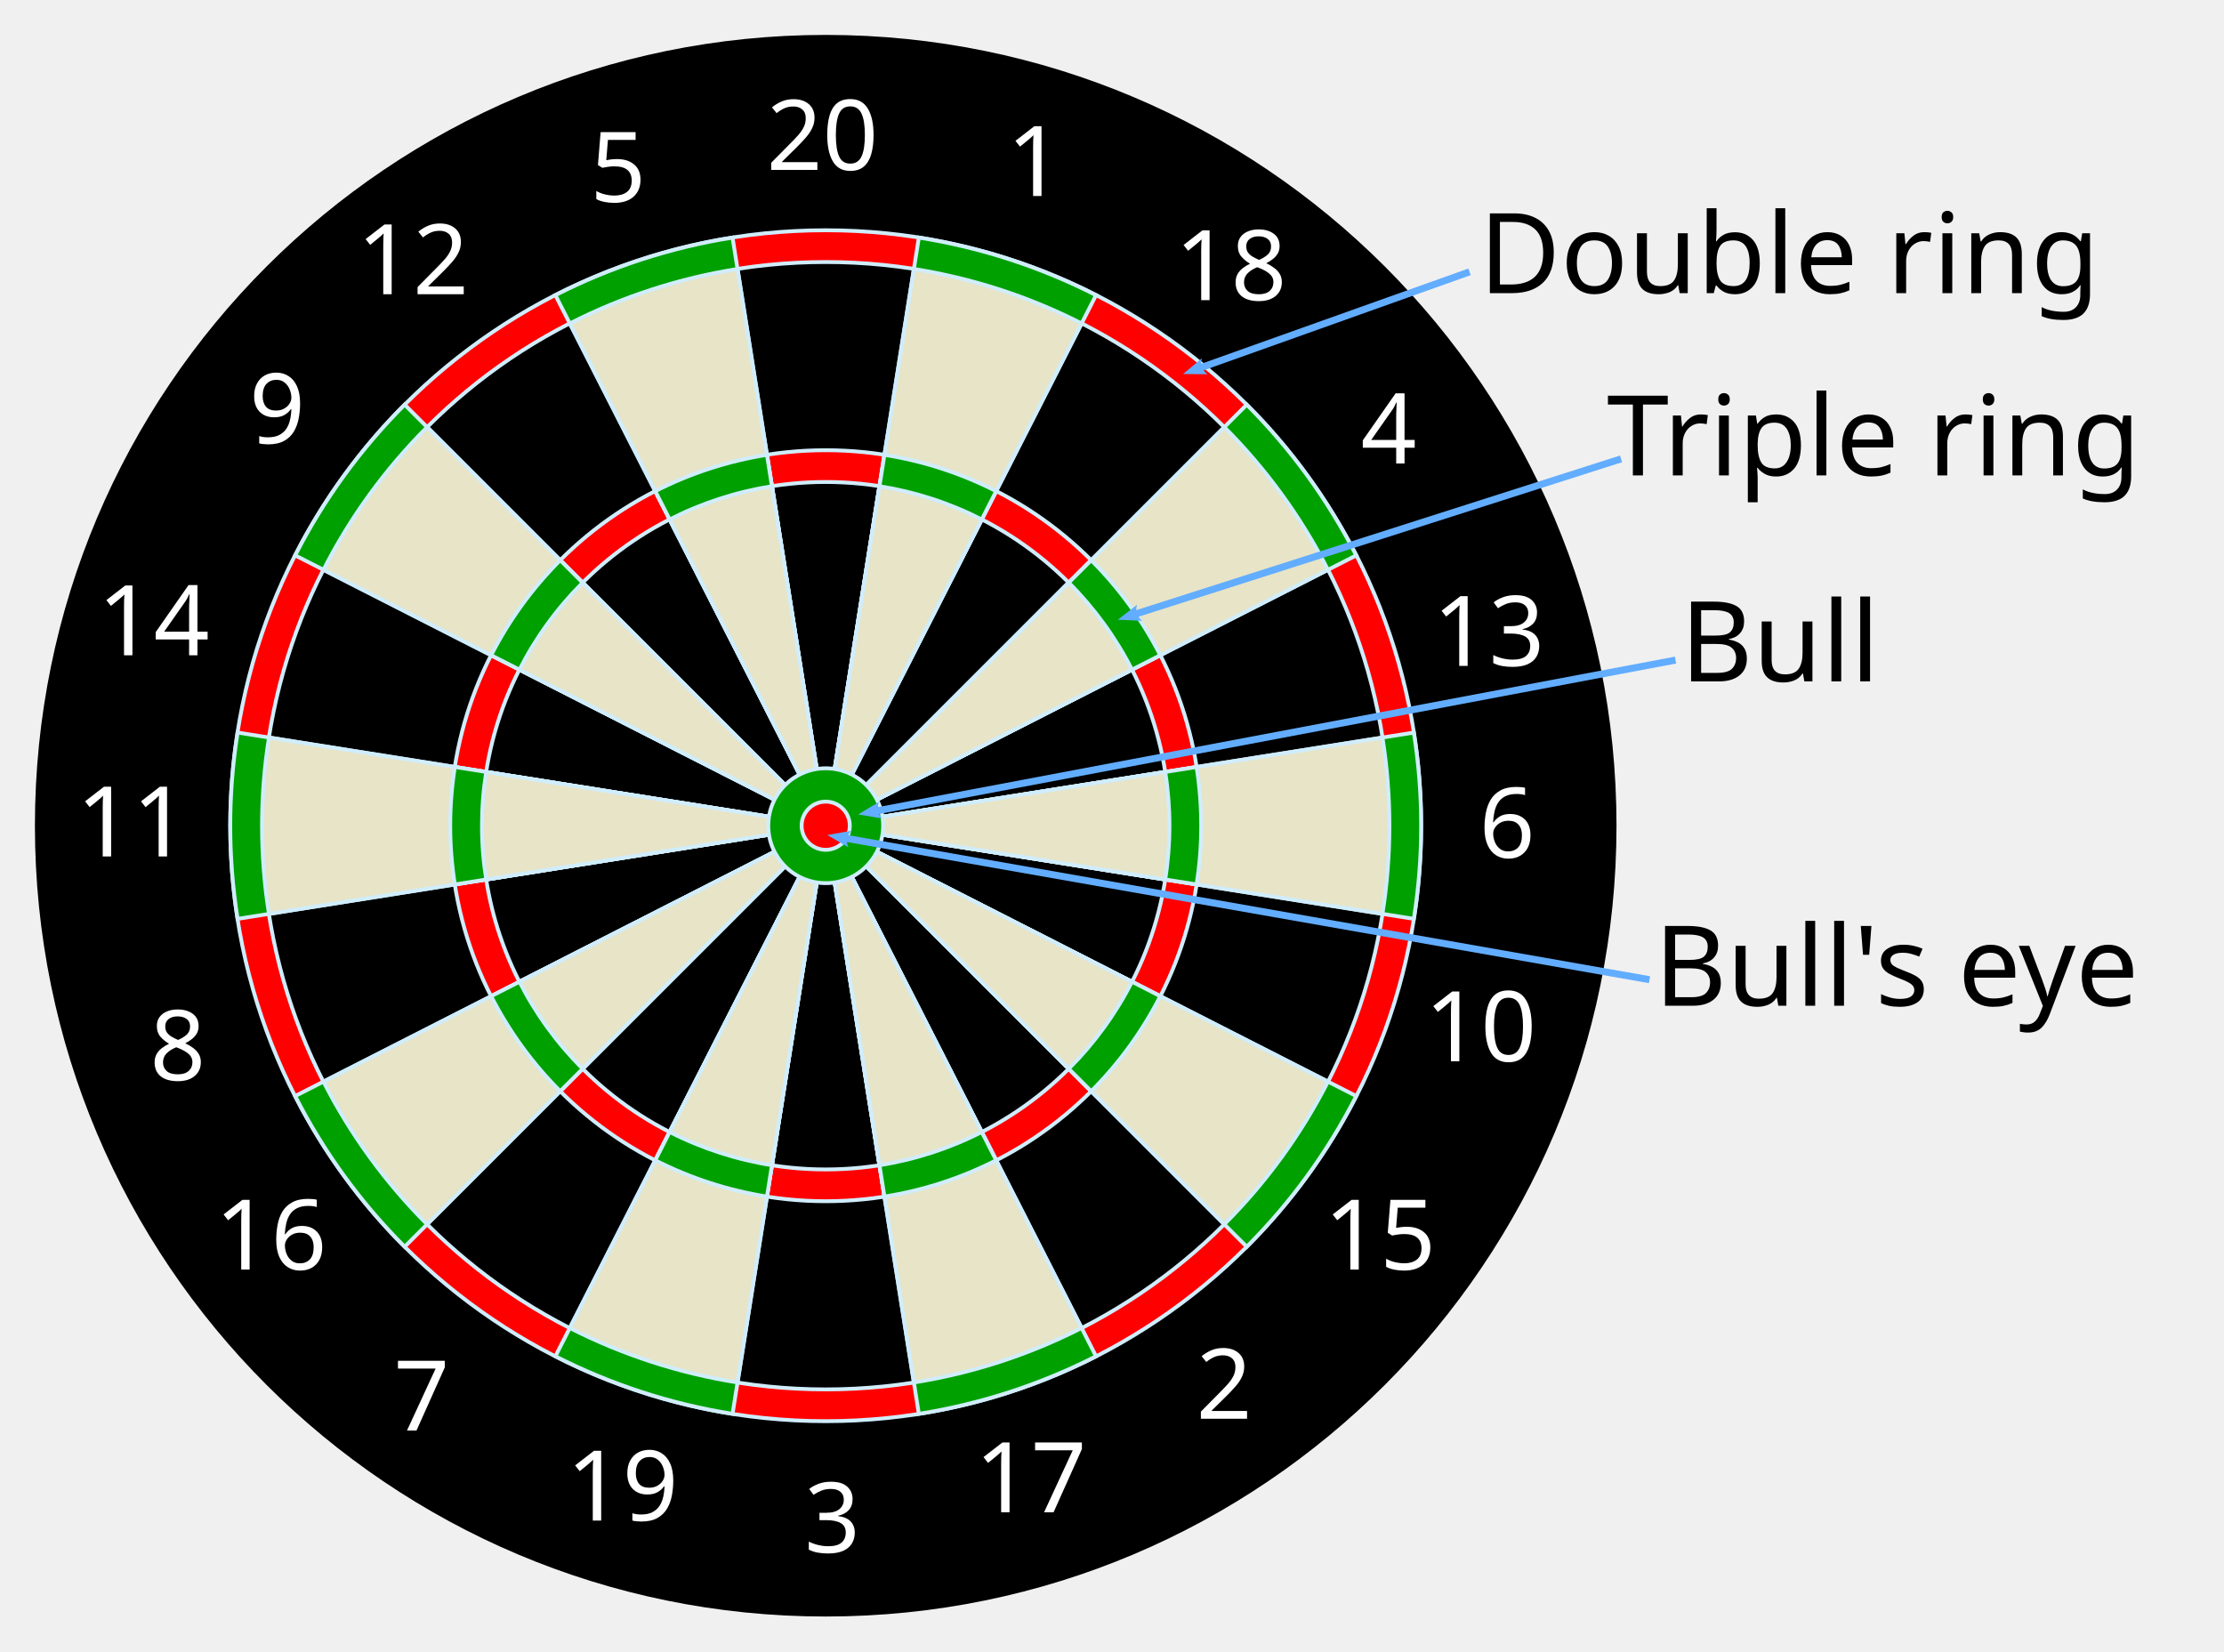
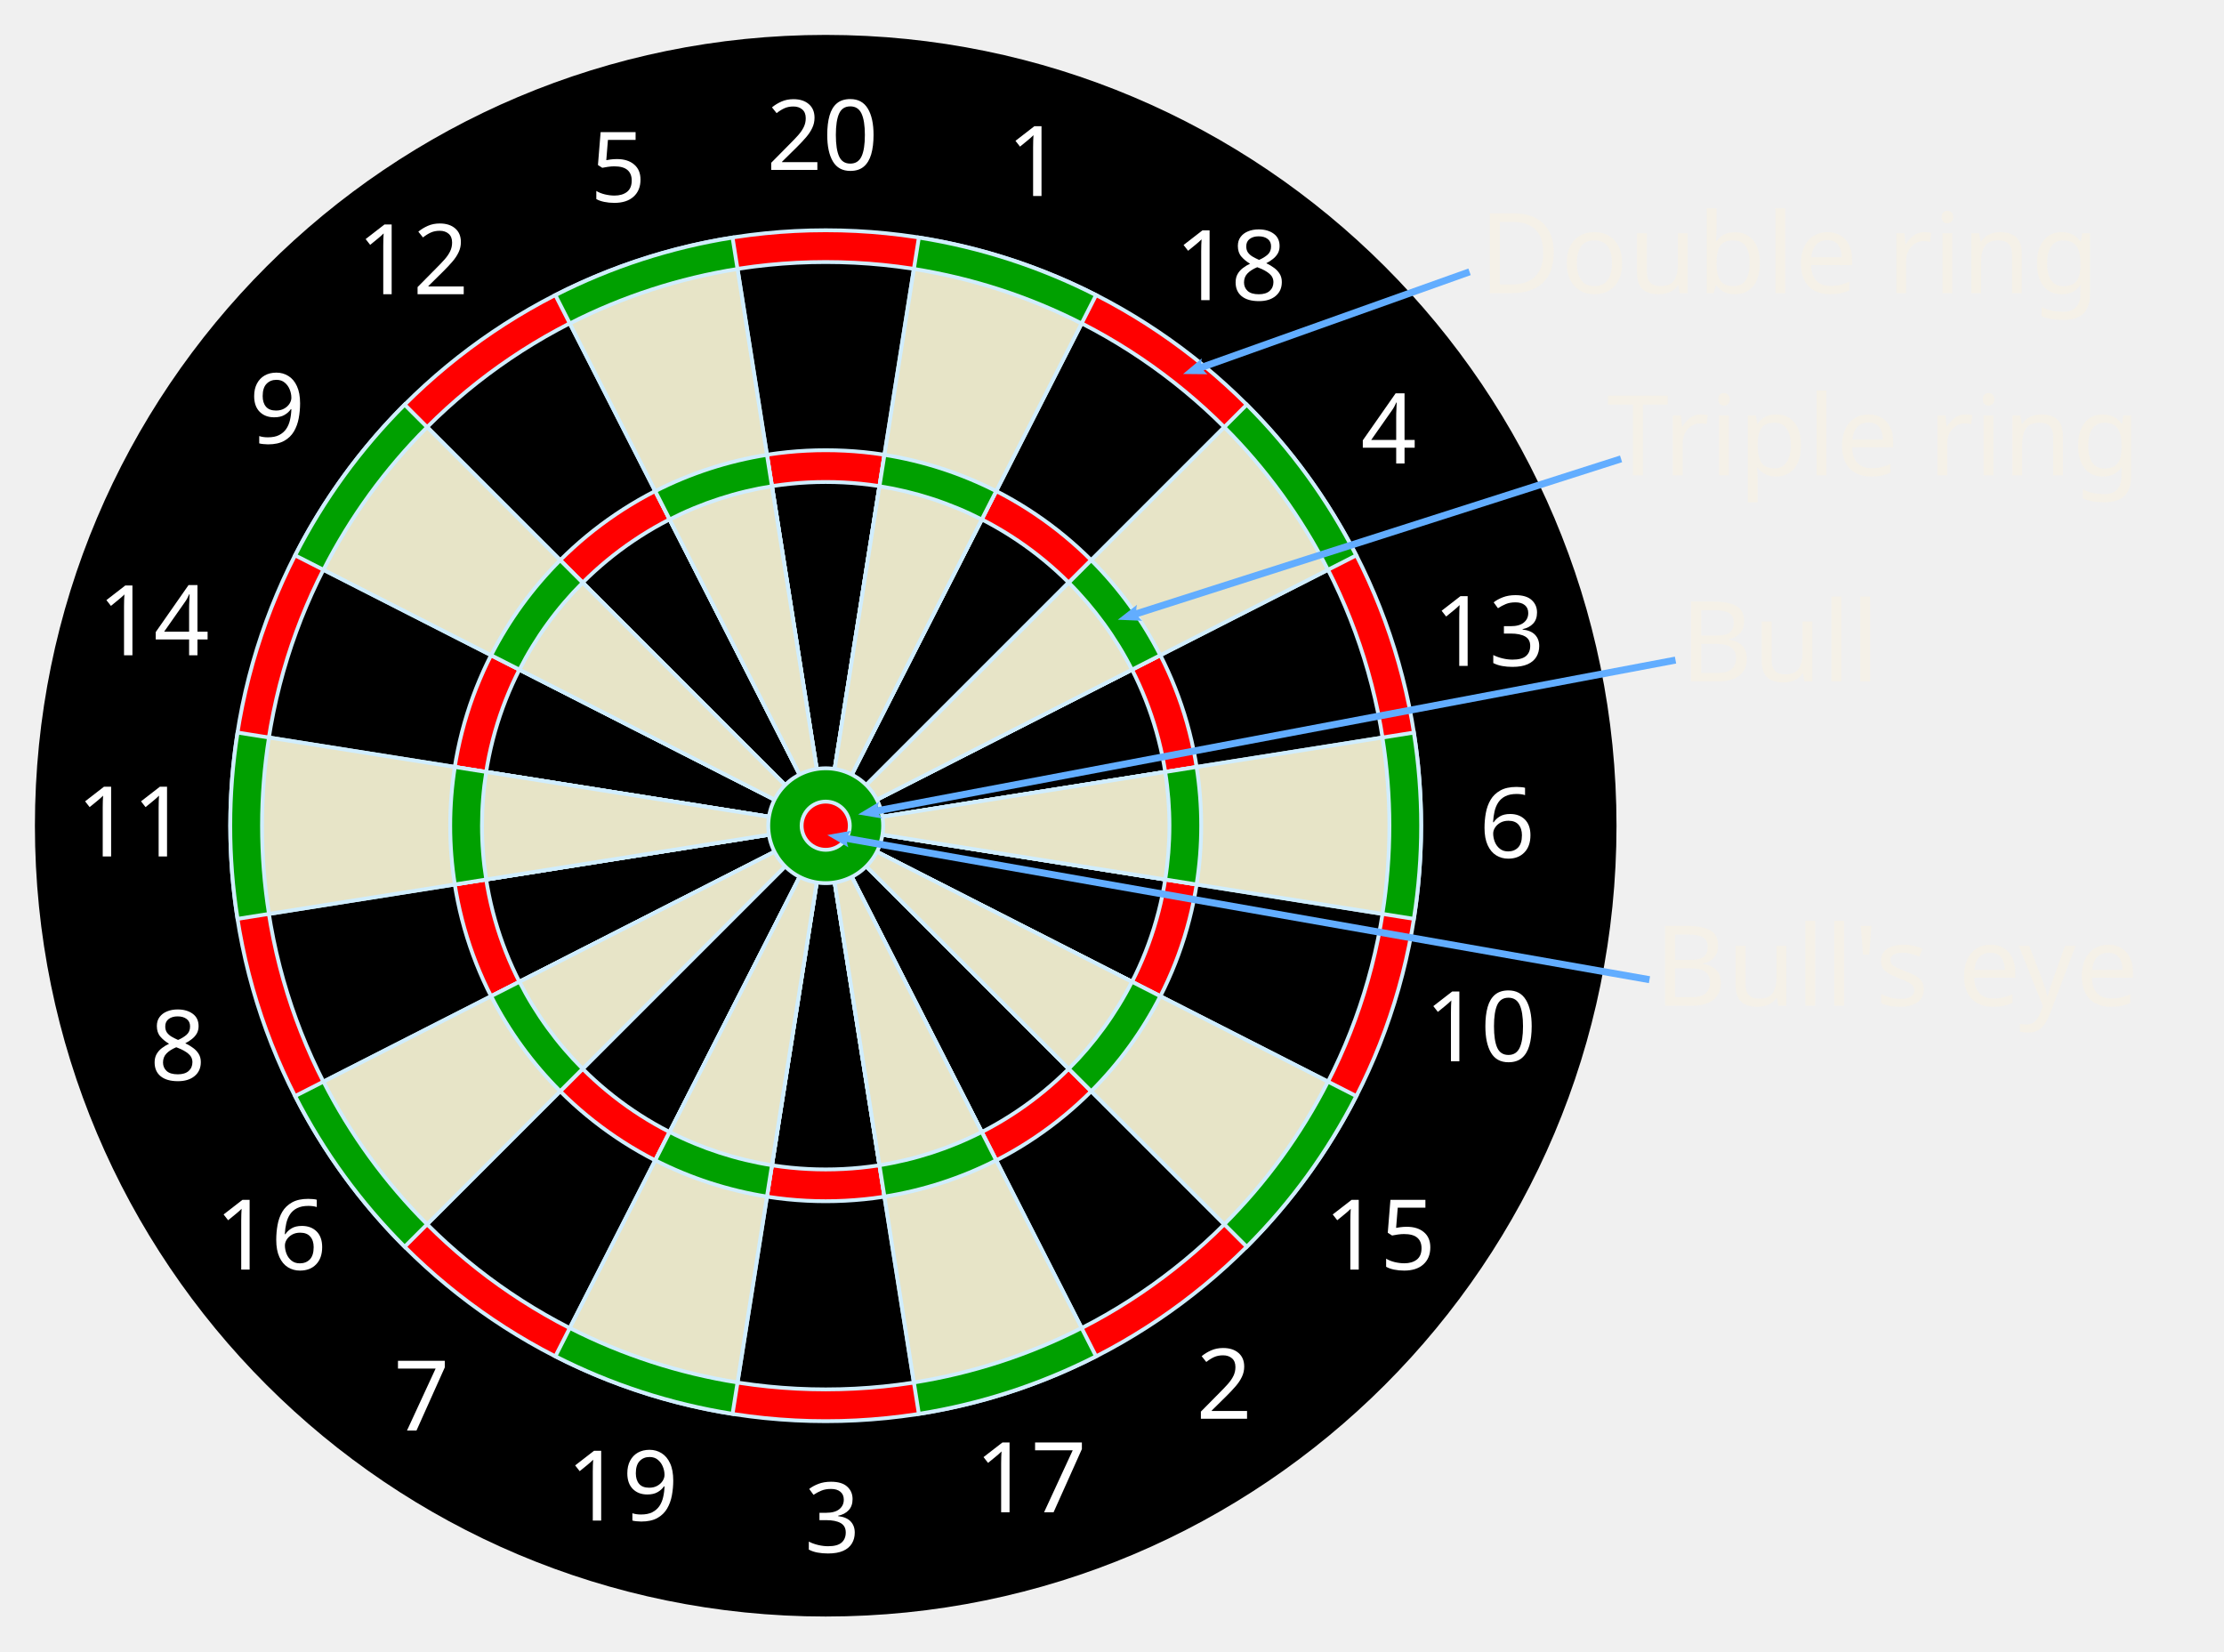
<svg xmlns="http://www.w3.org/2000/svg" width="637" height="473" id="svg2" version="1.0">
  <defs id="defs4">
    <marker orient="auto" refY="0" refX="0" id="Arrow2Send" style="overflow:visible">
      <path id="path9898" style="font-size:12px;fill:#62adff;fill-opacity:1;fill-rule:evenodd;stroke-width:0.625;stroke-linejoin:round" d="M 8.719,4.034 L -2.207,0.016 L 8.719,-4.002 C 6.973,-1.63 6.983,1.616 8.719,4.034 z " transform="matrix(-0.3,0,0,-0.3,1.5,0)" />
    </marker>
  </defs>
  <g id="Board" transform="translate(236.5,236.5)">
    <g id="BaseBoard">
      <path style="opacity:1;fill:#000000;fill-opacity:1;fill-rule:evenodd;stroke:none;stroke-width:1.1;stroke-linecap:butt;stroke-linejoin:miter;stroke-miterlimit:4;stroke-dasharray:none;stroke-dashoffset:0;stroke-opacity:1" id="path1307" d="M 226.5 0 A 226.5 226.5 0 1 1  -226.5,2.7737334e-14 A 226.5 226.5 0 1 1  226.5 -5.5474668e-14 z" />
    </g>
    <g id="Inside Spider" style="stroke:#d0edfd;stroke-width:1.1;stroke-miterlimit:4;stroke-dasharray:none;stroke-opacity:1">
      <path style="opacity:1;fill:#ff0000;fill-opacity:1;fill-rule:evenodd" id="DoubleRed" d="M 170.55 0 A 170.55 170.55 0 1 1  -170.55,2.0885662e-14 A 170.55 170.55 0 1 1  170.55 -4.1771323e-14 z" />
      <path d="M 161.45 0 A 161.45 161.45 0 1 1  -161.45,1.9771269e-14 A 161.45 161.45 0 1 1  161.45 -3.9542538e-14 z" id="path2195" style="opacity:1;fill:#000000;fill-opacity:1;fill-rule:evenodd" />
      <path d="M 107.55 0 A 107.55 107.55 0 1 1  -107.55,1.3170642e-14 A 107.55 107.55 0 1 1  107.55 -2.6341283e-14 z" id="TrebleRed" style="opacity:1;fill:#ff0000;fill-opacity:1;fill-rule:evenodd" />
      <path style="opacity:1;fill:#000000;fill-opacity:1;fill-rule:evenodd" id="path2197" d="M 98.45 0 A 98.45 98.45 0 1 1  -98.45,1.2056249e-14 A 98.45 98.45 0 1 1  98.45 -2.4112498e-14 z" />
      <g id="GreenDoubleSpiders" style="opacity:1;fill:#00a000;fill-opacity:1;fill-rule:evenodd">
        <path id="path4826" d="M 170.55,0 A 170.55,170.55 0 0 1 162.203,52.703 L 0,0 z" transform="matrix(-0.45399,-0.891007,0.891007,-0.45399,0,0)" style="fill:#00a000;fill-opacity:1" />
        <path transform="matrix(-0.891006,-0.453991,0.453991,-0.891006,0,0)" d="M 170.55,0 A 170.55,170.55 0 0 1 162.203,52.703 L 0,0 z" id="path4830" style="fill:#00a000;fill-opacity:1" />
        <path id="path4832" d="M 170.55,0 A 170.55,170.55 0 0 1 162.203,52.703 L 0,0 z" transform="matrix(-0.987688,0.156434,-0.156434,-0.987688,0,0)" style="fill:#00a000;fill-opacity:1" />
        <path transform="matrix(-0.707107,0.707106,-0.707106,-0.707107,0,0)" d="M 170.55,0 A 170.55,170.55 0 0 1 162.203,52.703 L 0,0 z" id="path4834" style="fill:#00a000;fill-opacity:1" />
        <path id="path4836" d="M 170.55,0 A 170.55,170.55 0 0 1 162.203,52.703 L 0,0 z" transform="matrix(-0.156435,0.987688,-0.987688,-0.156435,0,0)" style="fill:#00a000;fill-opacity:1" />
        <path transform="matrix(0.45399,0.891007,-0.891007,0.45399,0,0)" d="M 170.55,0 A 170.55,170.55 0 0 1 162.203,52.703 L 0,0 z" id="path4838" style="fill:#00a000;fill-opacity:1" />
        <path id="path4840" d="M 170.55,0 A 170.55,170.55 0 0 1 162.203,52.703 L 0,0 z" transform="matrix(0.891006,0.453991,-0.453991,0.891006,0,0)" style="fill:#00a000;fill-opacity:1" />
        <path transform="matrix(0.987688,-0.156434,0.156434,0.987688,0,0)" d="M 170.55,0 A 170.55,170.55 0 0 1 162.203,52.703 L 0,0 z" id="path4842" style="fill:#00a000;fill-opacity:1" />
        <path id="path4844" d="M 170.55,0 A 170.55,170.55 0 0 1 162.203,52.703 L 0,0 z" transform="matrix(0.707107,-0.707106,0.707106,0.707107,0,0)" style="fill:#00a000;fill-opacity:1" />
        <path transform="matrix(0.156435,-0.987688,0.987688,0.156435,0,0)" d="M 170.55,0 A 170.55,170.55 0 0 1 162.203,52.703 L 0,0 z" id="path4846" style="fill:#00a000;fill-opacity:1" />
      </g>
      <g style="opacity:1;fill:#e7e4c7;fill-opacity:1;fill-rule:evenodd" id="g4876">
        <path transform="matrix(-0.45399,-0.891007,0.891007,-0.45399,0,0)" d="M 161.45,0 A 161.45,161.45 0 0 1 153.548,49.891 L 0,0 z" id="path4878" />
        <path id="path4880" d="M 161.45,0 A 161.45,161.45 0 0 1 153.548,49.891 L 0,0 z" transform="matrix(-0.891006,-0.453991,0.453991,-0.891006,0,0)" />
        <path transform="matrix(-0.987688,0.156434,-0.156434,-0.987688,0,0)" d="M 161.45,0 A 161.45,161.45 0 0 1 153.548,49.891 L 0,0 z" id="path4882" />
        <path id="path4884" d="M 161.45,0 A 161.45,161.45 0 0 1 153.548,49.891 L 0,0 z" transform="matrix(-0.707107,0.707106,-0.707106,-0.707107,0,0)" />
        <path transform="matrix(-0.156435,0.987688,-0.987688,-0.156435,0,0)" d="M 161.45,0 A 161.45,161.45 0 0 1 153.548,49.891 L 0,0 z" id="path4886" />
        <path id="path4888" d="M 161.45,0 A 161.45,161.45 0 0 1 153.548,49.891 L 0,0 z" transform="matrix(0.45399,0.891007,-0.891007,0.45399,0,0)" />
        <path transform="matrix(0.891006,0.453991,-0.453991,0.891006,0,0)" d="M 161.45,0 A 161.45,161.45 0 0 1 153.548,49.891 L 0,0 z" id="path4890" />
        <path id="path4892" d="M 161.45,0 A 161.45,161.45 0 0 1 153.548,49.891 L 0,0 z" transform="matrix(0.987688,-0.156434,0.156434,0.987688,0,0)" />
        <path transform="matrix(0.707107,-0.707106,0.707106,0.707107,0,0)" d="M 161.45,0 A 161.45,161.45 0 0 1 153.548,49.891 L 0,0 z" id="path4894" />
        <path id="path4896" d="M 161.45,0 A 161.45,161.45 0 0 1 153.548,49.891 L 0,0 z" transform="matrix(0.156435,-0.987688,0.987688,0.156435,0,0)" />
      </g>
      <g style="opacity:1;fill:#00a000;fill-opacity:1;fill-rule:evenodd" id="GreenTrebleSpiders">
        <path transform="matrix(-0.45399,-0.891007,0.891007,-0.45399,-4.442745e-17,0)" d="M 107.55,0 A 107.55,107.55 0 0 1 102.286,33.235 L 0,0 z" id="path4856" />
        <path id="path4858" d="M 107.55,0 A 107.55,107.55 0 0 1 102.286,33.235 L 0,0 z" transform="matrix(-0.891006,-0.453991,0.453991,-0.891006,0,0)" />
        <path transform="matrix(-0.987688,0.156434,-0.156434,-0.987688,0,0)" d="M 107.55,0 A 107.55,107.55 0 0 1 102.286,33.235 L 0,0 z" id="path4860" />
        <path id="path4862" d="M 107.55,0 A 107.55,107.55 0 0 1 102.286,33.235 L 0,0 z" transform="matrix(-0.707107,0.707106,-0.707106,-0.707107,0,0)" />
        <path transform="matrix(-0.156435,0.987688,-0.987688,-0.156435,0,0)" d="M 107.55,0 A 107.55,107.55 0 0 1 102.286,33.235 L 0,0 z" id="path4864" />
        <path id="path4866" d="M 107.55,0 A 107.55,107.55 0 0 1 102.286,33.235 L 0,0 z" transform="matrix(0.45399,0.891007,-0.891007,0.45399,0,0)" />
        <path transform="matrix(0.891006,0.453991,-0.453991,0.891006,0,0)" d="M 107.55,0 A 107.55,107.55 0 0 1 102.286,33.235 L 0,0 z" id="path4868" />
        <path id="path4870" d="M 107.55,0 A 107.55,107.55 0 0 1 102.286,33.235 L 0,0 z" transform="matrix(0.987688,-0.156434,0.156434,0.987688,0,0)" />
        <path transform="matrix(0.707107,-0.707106,0.707106,0.707107,0,0)" d="M 107.55,0 A 107.55,107.55 0 0 1 102.286,33.235 L 0,0 z" id="path4872" />
        <path id="path4874" d="M 107.55,0 A 107.55,107.55 0 0 1 102.286,33.235 L 0,0 z" transform="matrix(0.156435,-0.987688,0.987688,0.156435,0,0)" />
      </g>
      <g id="g5771" style="opacity:1;fill:#e7e4c7;fill-opacity:1;fill-rule:evenodd">
        <path id="path5773" d="M 98.45,0 A 98.45,98.45 0 0 1 93.632,30.423 L 0,0 z" transform="matrix(-0.45399,-0.891007,0.891007,-0.45399,0,0)" style="fill:#e7e4c7;fill-opacity:1" />
        <path transform="matrix(-0.891006,-0.453991,0.453991,-0.891006,0,0)" d="M 98.45,0 A 98.45,98.45 0 0 1 93.632,30.423 L 0,0 z" id="path5775" style="fill:#e7e4c7;fill-opacity:1" />
        <path id="path5777" d="M 98.45,0 A 98.45,98.45 0 0 1 93.632,30.423 L 0,0 z" transform="matrix(-0.987688,0.156434,-0.156434,-0.987688,0,0)" style="fill:#e7e4c7;fill-opacity:1" />
        <path transform="matrix(-0.707107,0.707106,-0.707106,-0.707107,0,0)" d="M 98.45,0 A 98.45,98.45 0 0 1 93.632,30.423 L 0,0 z" id="path5779" style="fill:#e7e4c7;fill-opacity:1" />
        <path id="path5781" d="M 98.45,0 A 98.45,98.45 0 0 1 93.632,30.423 L 0,0 z" transform="matrix(-0.156435,0.987688,-0.987688,-0.156435,0,0)" style="fill:#e7e4c7;fill-opacity:1" />
        <path transform="matrix(0.45399,0.891007,-0.891007,0.45399,0,0)" d="M 98.45,0 A 98.45,98.45 0 0 1 93.632,30.423 L 0,0 z" id="path5783" style="fill:#e7e4c7;fill-opacity:1" />
        <path id="path5785" d="M 98.45,0 A 98.45,98.45 0 0 1 93.632,30.423 L 0,0 z" transform="matrix(0.891006,0.453991,-0.453991,0.891006,0,0)" style="fill:#e7e4c7;fill-opacity:1" />
        <path transform="matrix(0.987688,-0.156434,0.156434,0.987688,0,0)" d="M 98.45,0 A 98.45,98.45 0 0 1 93.632,30.423 L 0,0 z" id="path5787" style="fill:#e7e4c7;fill-opacity:1" />
        <path id="path5789" d="M 98.45,0 A 98.45,98.45 0 0 1 93.632,30.423 L 0,0 z" transform="matrix(0.707107,-0.707106,0.707106,0.707107,0,0)" style="fill:#e7e4c7;fill-opacity:1" />
        <path transform="matrix(0.156435,-0.987688,0.987688,0.156435,0,0)" d="M 98.45,0 A 98.45,98.45 0 0 1 93.632,30.423 L 0,0 z" id="path5791" style="fill:#e7e4c7;fill-opacity:1" />
      </g>
      <path style="opacity:1;fill:#00a000;fill-opacity:1;fill-rule:evenodd" id="path5939" d="M 16.45 0 A 16.45 16.45 0 1 1  -16.45,2.0144775e-15 A 16.45 16.45 0 1 1  16.45 -4.0289551e-15 z" />
      <path d="M 6.9 0 A 6.9 6.9 0 1 1  -6.9,8.449784e-16 A 6.9 6.9 0 1 1  6.9 -1.6899568e-15 z" id="path5944" style="opacity:1;fill:#ff0000;fill-opacity:1;fill-rule:evenodd" />
    </g>
    <g id="BoardNumbers" style="font-size:28px;font-style:normal;font-variant:normal;font-weight:normal;font-stretch:normal;text-align:start;line-height:100%;writing-mode:lr-tb;text-anchor:start;fill:#ffffff;fill-opacity:1;font-family:Sans">
      <text xml:space="preserve" x="-16.952" y="-187.825" id="text6007">
        <tspan id="tspan6009" x="-16.952" y="-187.825">20</tspan>
      </text>
      <text xml:space="preserve" x="51.872" y="-180.366" id="text6895">
        <tspan id="tspan6897" x="51.872" y="-180.366">1</tspan>
      </text>
      <text xml:space="preserve" x="100.015" y="-150.531" id="text6903">
        <tspan x="100.015" y="-150.531" id="tspan6907">18</tspan>
      </text>
      <text xml:space="preserve" x="153.243" y="-103.744" id="text6911">
        <tspan id="tspan6913" x="153.243" y="-103.744">4</tspan>
      </text>
      <text xml:space="preserve" x="173.925" y="-45.77" id="text6915">
        <tspan id="tspan6917" x="173.925" y="-45.77">13</tspan>
      </text>
      <text xml:space="preserve" x="187.147" y="9.154" id="text6966">
        <tspan id="tspan6968" x="187.147" y="9.154">6</tspan>
        <tspan x="187.147" y="37.154" id="tspan6970" />
      </text>
      <text xml:space="preserve" x="171.551" y="67.468" id="text6923">
        <tspan id="tspan6925" x="171.551" y="67.468">10</tspan>
      </text>
      <text xml:space="preserve" x="142.733" y="127.138" id="text6927">
        <tspan id="tspan6929" x="142.733" y="127.138">15</tspan>
      </text>
      <text xml:space="preserve" x="106.118" y="169.856" id="text6931">
        <tspan id="tspan6933" x="106.118" y="169.856">2</tspan>
      </text>
      <text xml:space="preserve" x="42.718" y="196.64" id="text6975">
        <tspan id="tspan6977" x="42.718" y="196.64">17</tspan>
      </text>
      <text xml:space="preserve" x="-6.103" y="208.167" id="text6979">
        <tspan id="tspan6981" x="-6.103" y="208.167">3</tspan>
      </text>
      <text xml:space="preserve" x="-74.248" y="199.013" id="text6983">
        <tspan id="tspan6985" x="-74.248" y="199.013">19</tspan>
      </text>
      <text xml:space="preserve" x="-123.747" y="173.246" id="text6987">
        <tspan id="tspan6989" x="-123.747" y="173.246">7</tspan>
      </text>
      <text xml:space="preserve" x="-174.942" y="127.138" id="text6991">
        <tspan id="tspan6993" x="-174.942" y="127.138">16</tspan>
      </text>
      <text xml:space="preserve" x="-193.589" y="72.892" id="text6995">
        <tspan id="tspan6997" x="-193.589" y="72.892">8</tspan>
      </text>
      <text xml:space="preserve" x="-214.609" y="8.815" id="text7011">
        <tspan id="tspan7013" x="-214.609" y="8.815">11</tspan>
      </text>
      <text xml:space="preserve" x="-208.506" y="-48.821" id="text7015">
        <tspan id="tspan7017" x="-208.506" y="-48.821">14</tspan>
      </text>
      <text xml:space="preserve" x="-165.11" y="-109.508" id="text7019">
        <tspan id="tspan7021" x="-165.11" y="-109.508">9</tspan>
      </text>
      <text xml:space="preserve" x="-134.258" y="-152.226" id="text7023">
        <tspan id="tspan7025" x="-134.258" y="-152.226">12</tspan>
      </text>
      <text xml:space="preserve" x="-67.468" y="-178.671" id="text7027">
        <tspan id="tspan7029" x="-67.468" y="-178.671">5</tspan>
      </text>
    </g>
  </g>
-   <g id="g8845" style="font-size:32px;font-style:normal;font-variant:normal;font-weight:normal;font-stretch:normal;text-align:start;line-height:100%;writing-mode:lr-tb;text-anchor:start;font-family:Sans" transform="translate(20.8491,-557.493)">
+   <g id="g8845" style="font-size:32px;font-style:normal;font-variant:normal;font-weight:normal;font-stretch:normal;text-align:start;line-height:100%;writing-mode:lr-tb;text-anchor:start;font-family:Sans;fill:#F5F1E8;fill-opacity:1" transform="translate(20.8491,-557.493)">
    <text id="text8829" y="641.453" x="402.773" xml:space="preserve">
      <tspan y="641.453" x="402.773" id="tspan8831">Double ring</tspan>
    </text>
    <text id="text8833" y="693.664" x="439.388" xml:space="preserve">
      <tspan y="693.664" x="439.388" id="tspan8835">Triple ring</tspan>
    </text>
    <text id="text8837" y="752.656" x="460.408" xml:space="preserve">
      <tspan y="752.656" x="460.408" id="tspan8839">Bull</tspan>
    </text>
    <text id="text8841" y="845.551" x="452.95" xml:space="preserve">
      <tspan y="845.551" x="452.95" id="tspan8843">Bull's eye</tspan>
    </text>
  </g>
  <g id="g8879" style="fill:none;fill-opacity:0.75;fill-rule:evenodd;stroke:#62adff;stroke-width:2px;stroke-linecap:butt;stroke-linejoin:miter;marker-end:url(#Arrow2Send);stroke-opacity:1" transform="translate(10,-589.3622)">
    <path id="path8869" d="M 410.909,667.219 L 332.932,695.02" />
    <path id="path8871" d="M 454.306,720.787 L 314.285,765.539" />
    <path id="path8875" d="M 469.901,778.423 L 240.036,821.819" />
    <path id="path8877" d="M 462.443,869.962 L 231.221,829.278" style="stroke:#62adff;stroke-opacity:1" />
  </g>
</svg>
